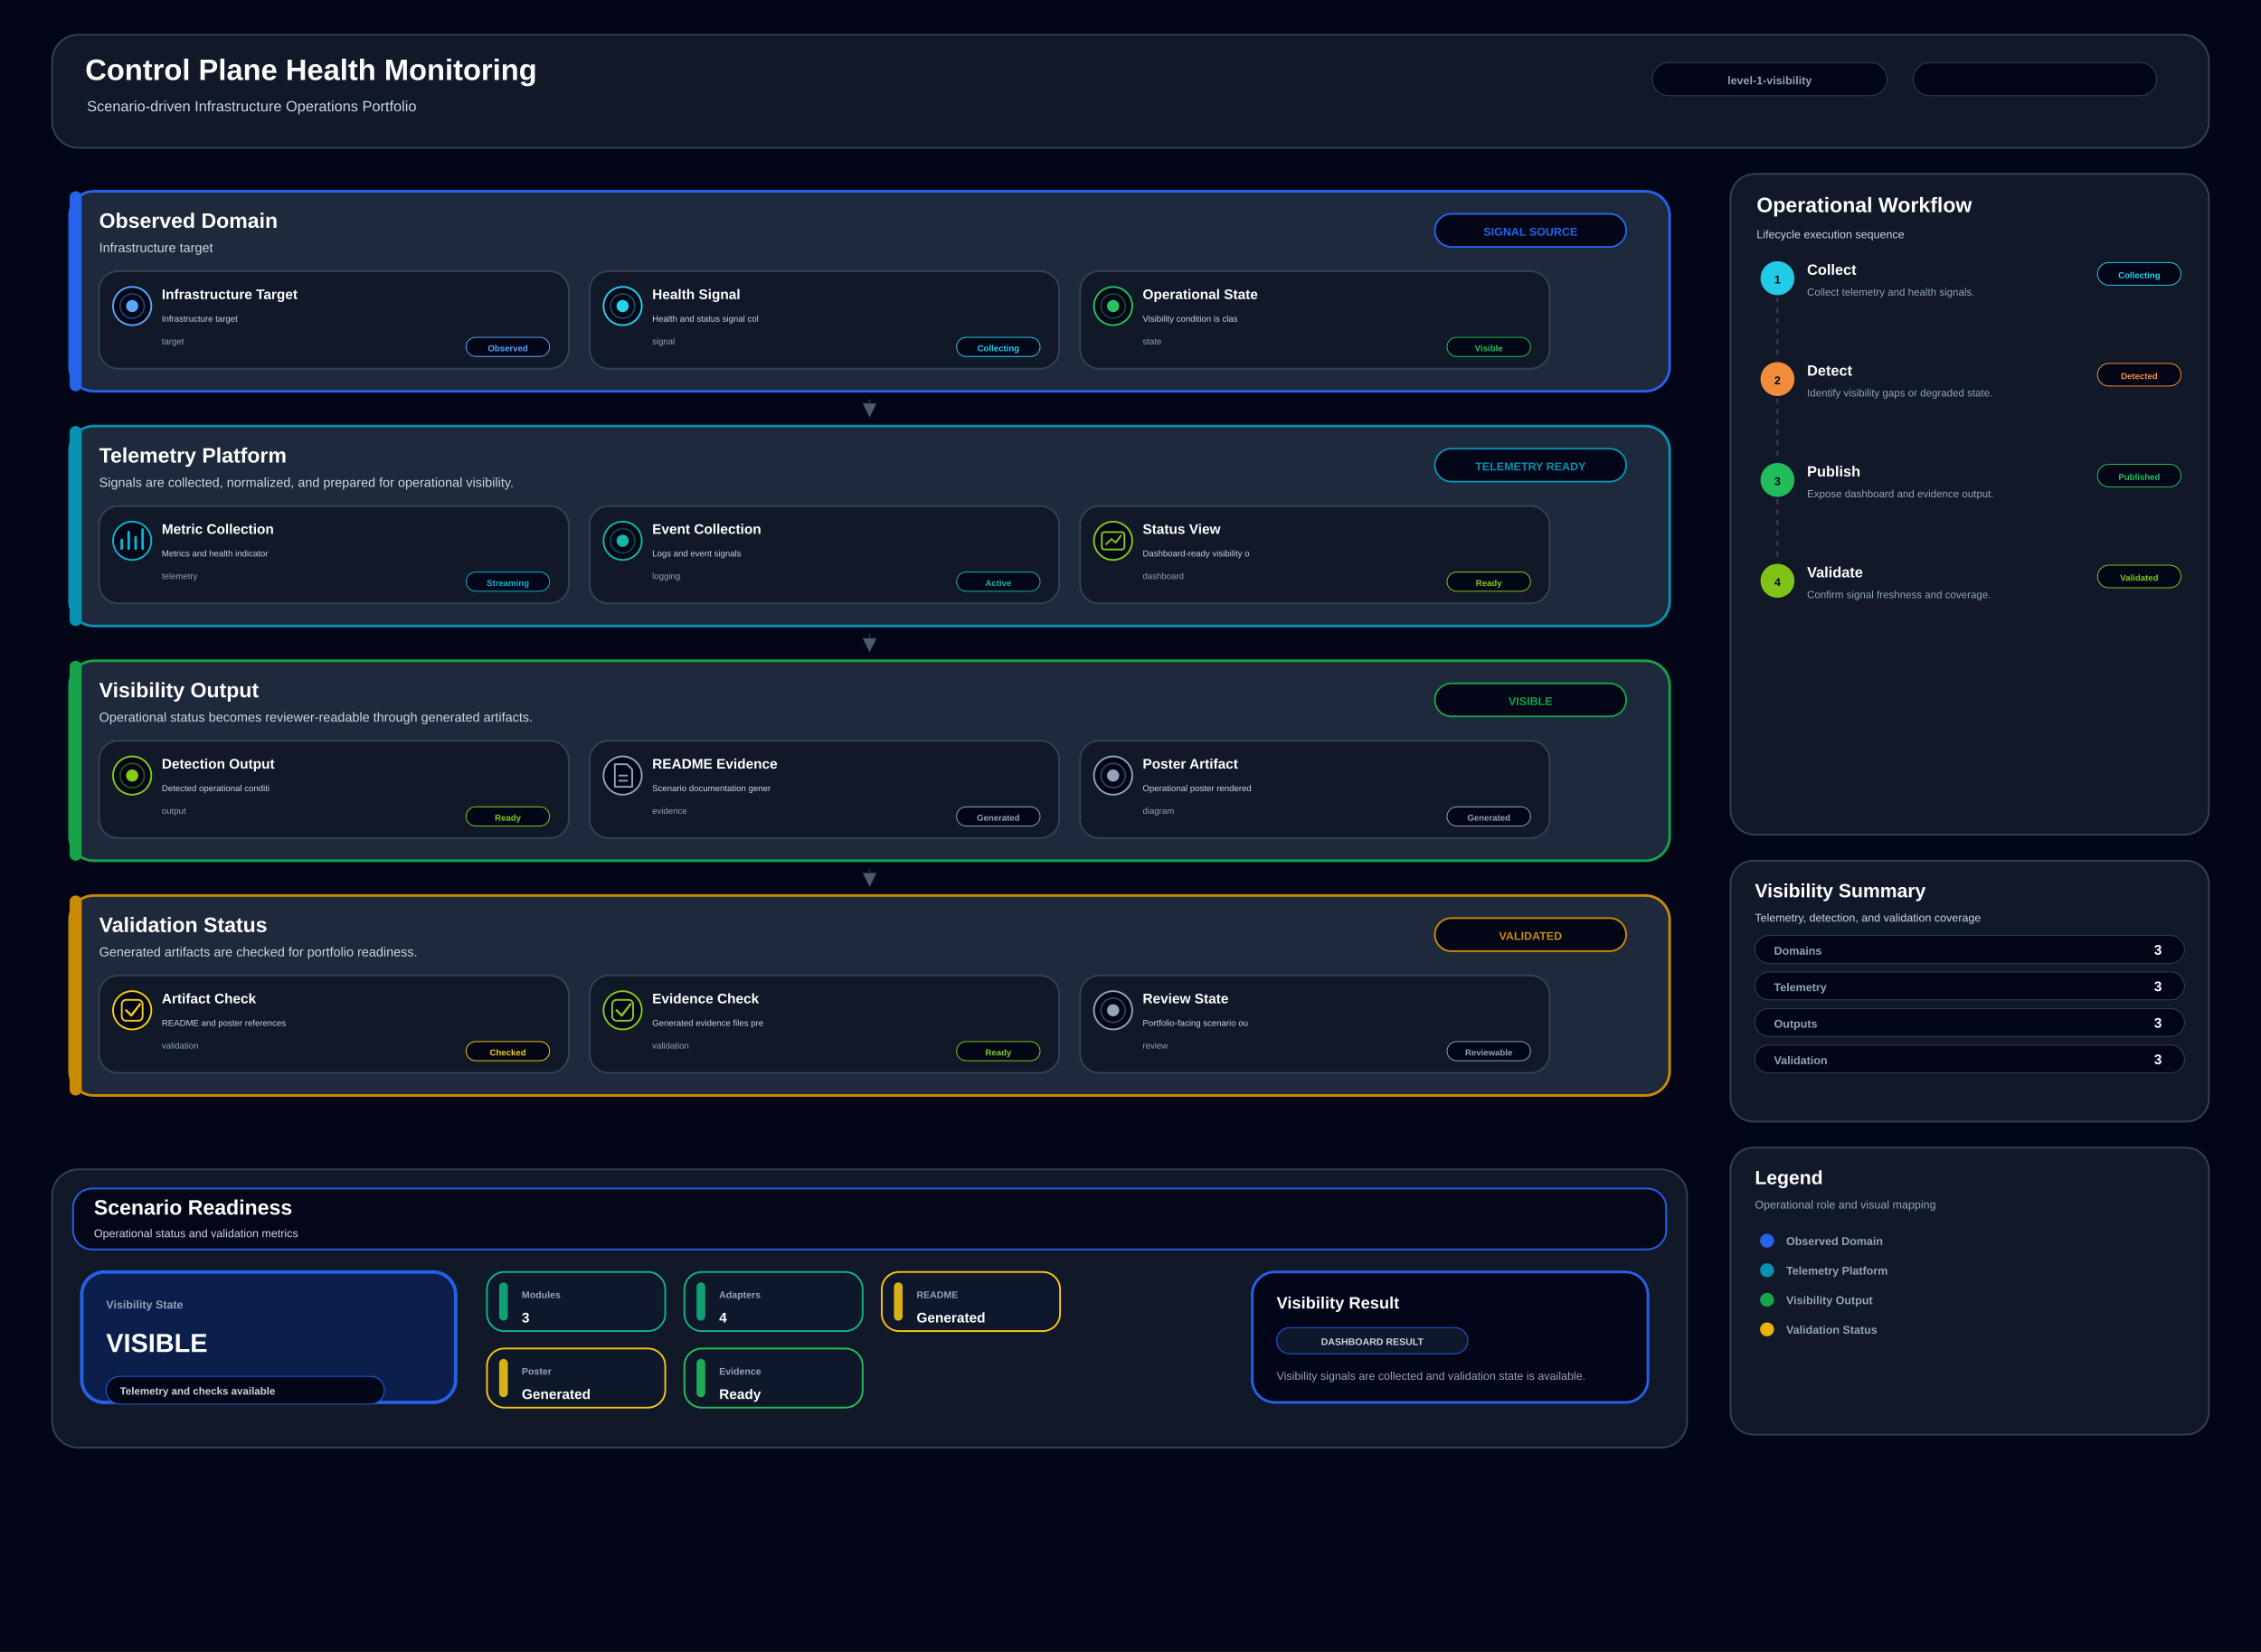
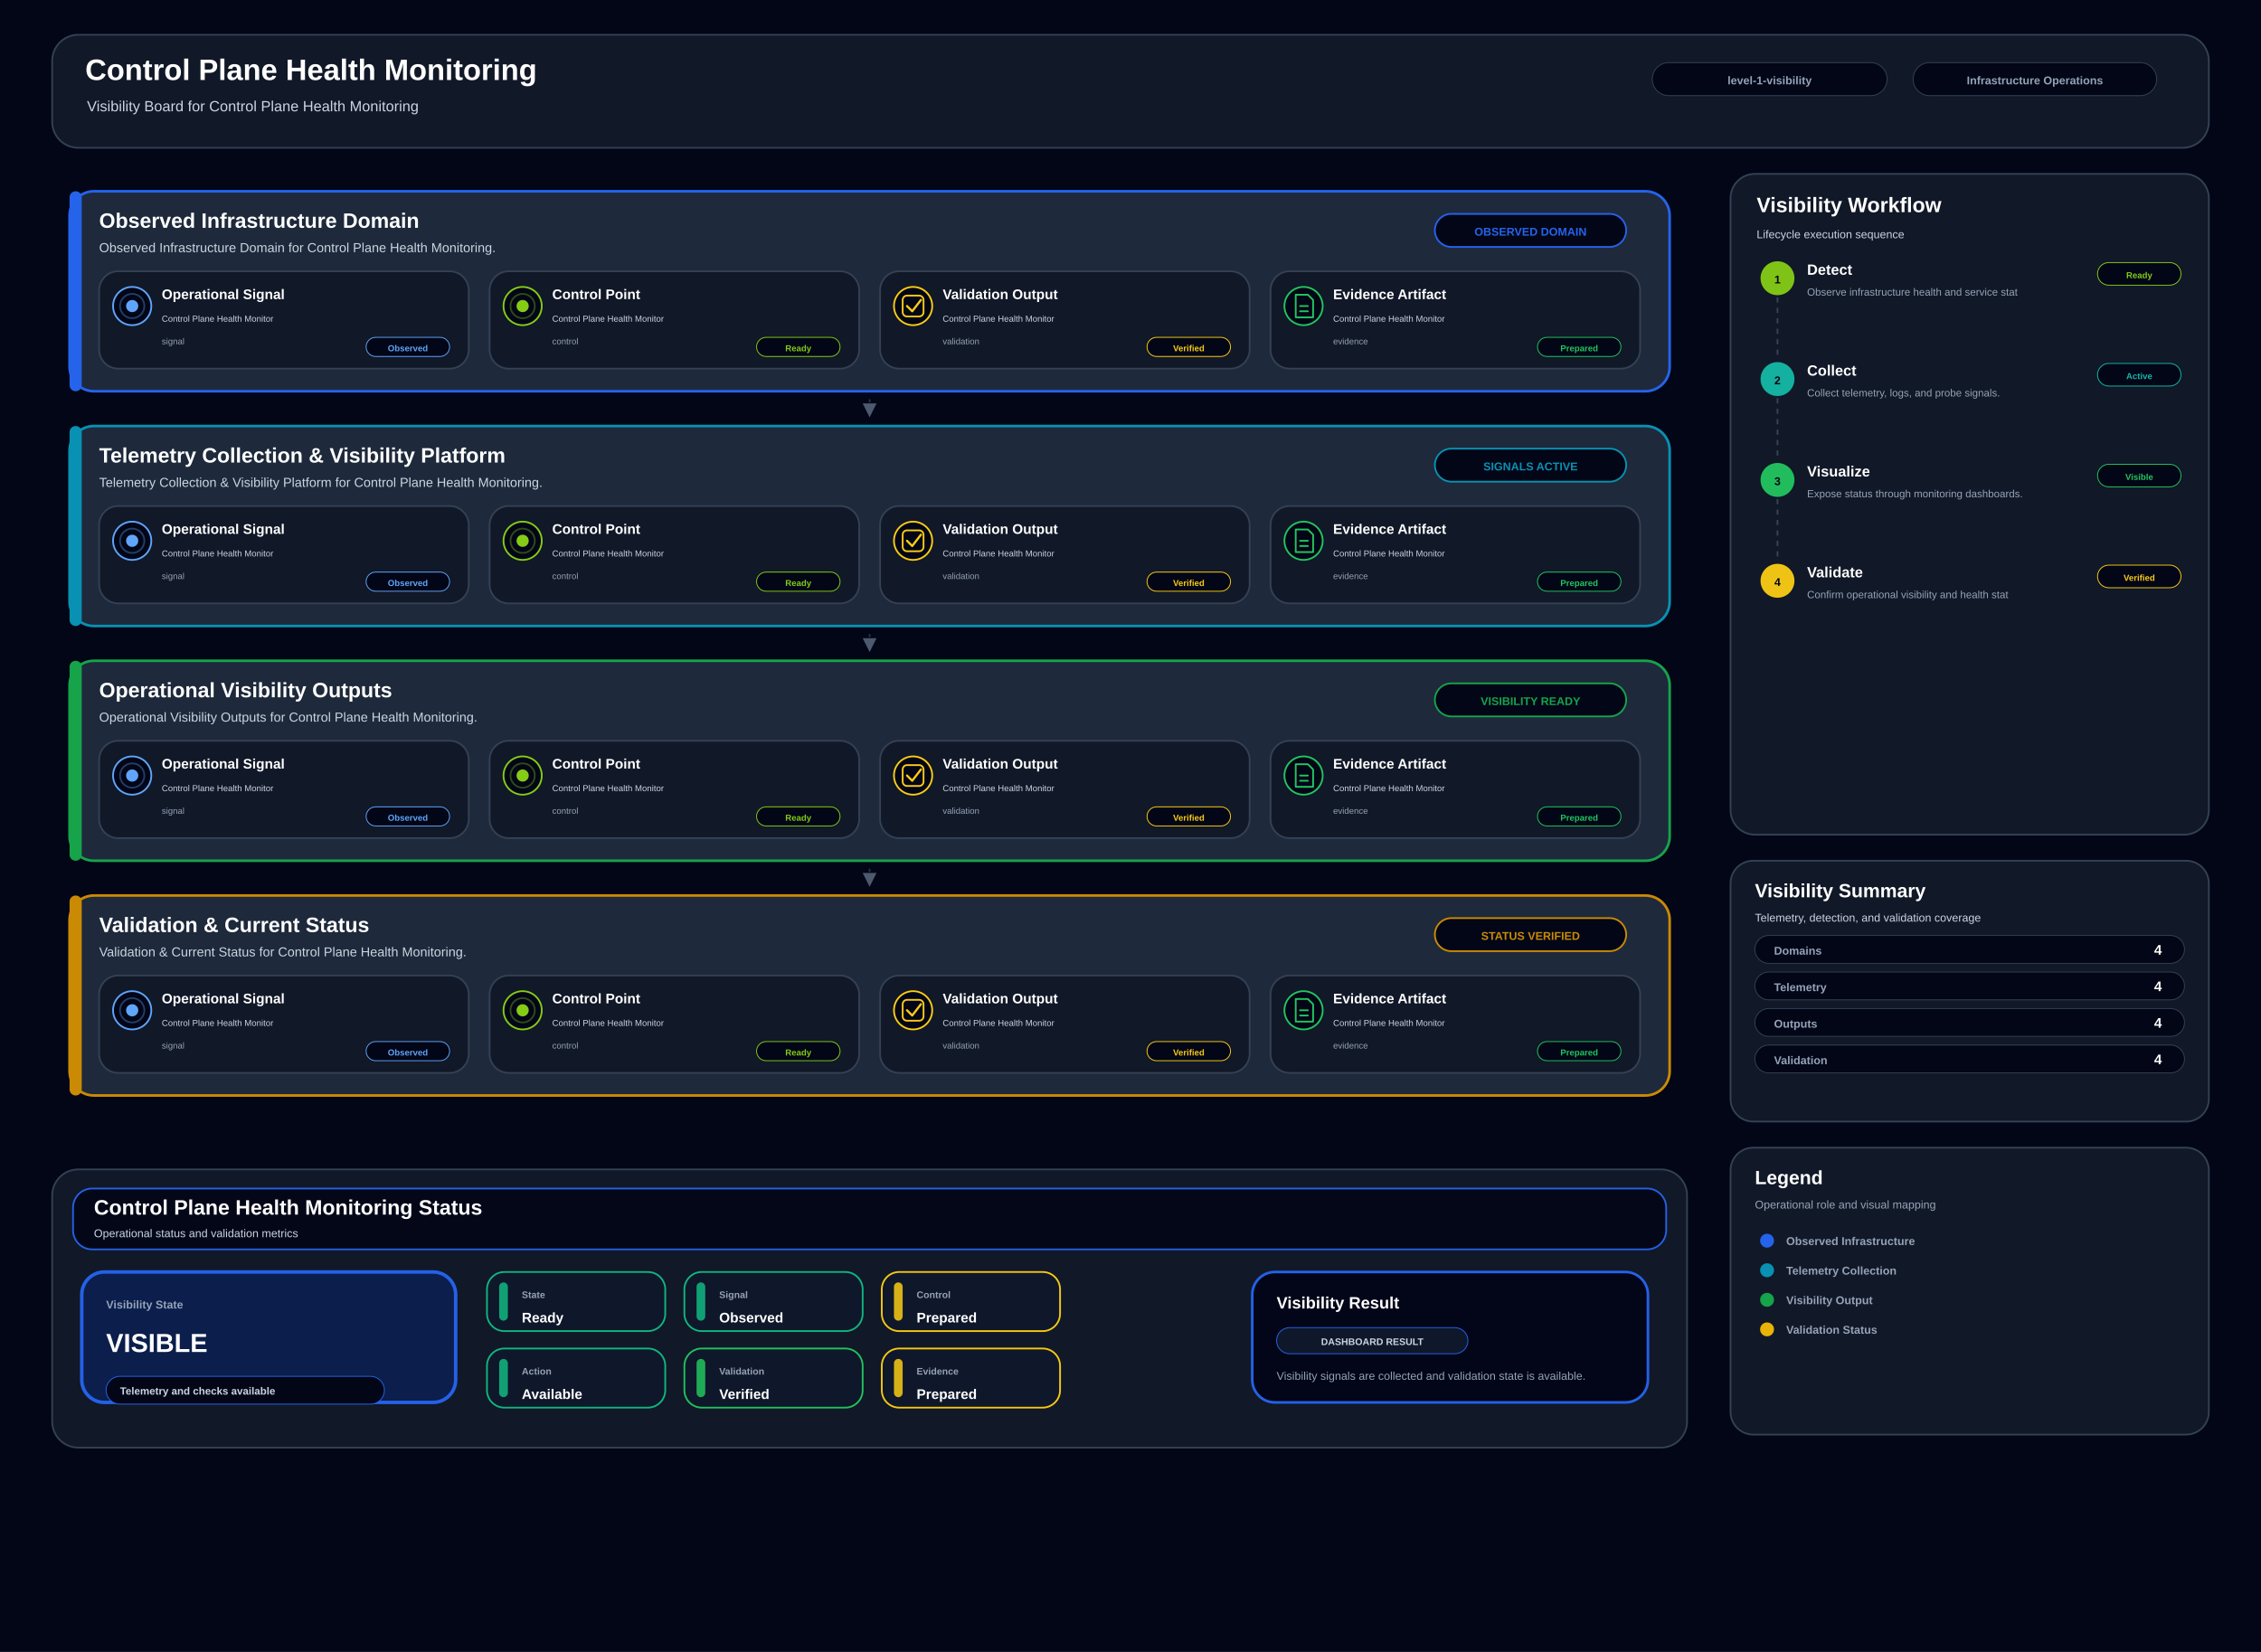
<svg xmlns="http://www.w3.org/2000/svg" width="2600" height="1900" viewBox="0 0 2600 1900" font-family="Arial, Helvetica, sans-serif">
  <style>text { font-family: Arial, Helvetica, sans-serif; letter-spacing: normal; word-spacing: normal; text-rendering: optimizeLegibility; font-kerning: normal; }</style>
  <style>text { font-family: Arial, Helvetica, sans-serif; letter-spacing: normal; word-spacing: normal; text-rendering: optimizeLegibility; font-kerning: normal; }</style>
  <rect width="2600" height="1900" fill="#020617" />
  <rect x="60" y="40" width="2480" height="130" rx="30" fill="#111827" stroke="#334155" stroke-width="2" />
  <text x="98" y="92" fill="#ffffff" font-size="34" font-weight="bold">Control Plane Health Monitoring</text>
-   <text x="100" y="128" fill="#cbd5e1" font-size="17">Scenario-driven Infrastructure Operations Portfolio</text>
+   <text x="100" y="128" fill="#cbd5e1" font-size="17">Visibility Board for Control Plane Health Monitoring</text>
  <rect x="1900" y="72" width="270" height="38" rx="19" fill="#020617" stroke="#334155" stroke-width="1" />
  <text x="2035" y="97" fill="#94a3b8" font-size="13" text-anchor="middle" font-weight="bold">level-1-visibility</text>
  <rect x="2200" y="72" width="280" height="38" rx="19" fill="#020617" stroke="#334155" stroke-width="1" />
-   <text x="2340" y="97" fill="#94a3b8" font-size="13" text-anchor="middle" font-weight="bold" />
+   <text x="2340" y="97" fill="#94a3b8" font-size="13" text-anchor="middle" font-weight="bold">Infrastructure Operations</text>
  <rect x="80" y="220" width="1840" height="230" rx="28" fill="#1e293b" stroke="#2563eb" stroke-width="3" />
  <rect x="80" y="220" width="14" height="230" rx="7" fill="#2563eb" />
-   <text x="114" y="262" fill="#ffffff" font-size="24" font-weight="bold">Observed Domain</text>
-   <text x="114" y="290" fill="#cbd5e1" font-size="15">Infrastructure target</text>
+   <text x="114" y="262" fill="#ffffff" font-size="24" font-weight="bold">Observed Infrastructure Domain</text>
+   <text x="114" y="290" fill="#cbd5e1" font-size="15">Observed Infrastructure Domain for Control Plane Health Monitoring.</text>
  <rect x="1650" y="246" width="220" height="38" rx="19" fill="#020617" stroke="#2563eb" stroke-width="2" />
-   <text x="1760" y="271" fill="#2563eb" font-size="13" text-anchor="middle" font-weight="bold">SIGNAL SOURCE</text>
-   <rect x="114" y="312" width="540" height="112" rx="22" fill="#111827" stroke="#334155" stroke-width="2" />
+   <text x="1760" y="271" fill="#2563eb" font-size="13" text-anchor="middle" font-weight="bold">OBSERVED DOMAIN</text>
+   <rect x="114" y="312" width="425" height="112" rx="22" fill="#111827" stroke="#334155" stroke-width="2" />
  <circle cx="152" cy="352" r="22" fill="#020617" stroke="#60a5fa" stroke-width="2" />
  <circle cx="152" cy="352" r="7" fill="#60a5fa" />
  <circle cx="152" cy="352" r="14" fill="none" stroke="#60a5fa" stroke-width="2" opacity="0.35" />
-   <text x="186" y="344" fill="#ffffff" font-size="16" font-weight="bold">Infrastructure Target</text>
-   <text x="186" y="370" fill="#cbd5e1" font-size="10">Infrastructure target</text>
-   <text x="186" y="396" fill="#94a3b8" font-size="10">target</text>
-   <rect x="536" y="388" width="96" height="22" rx="11" fill="#020617" stroke="#60a5fa" stroke-width="1" />
-   <text x="584" y="404" fill="#60a5fa" font-size="10" text-anchor="middle" font-weight="bold">Observed</text>
-   <rect x="678" y="312" width="540" height="112" rx="22" fill="#111827" stroke="#334155" stroke-width="2" />
-   <circle cx="716" cy="352" r="22" fill="#020617" stroke="#22d3ee" stroke-width="2" />
-   <circle cx="716" cy="352" r="7" fill="#22d3ee" />
-   <circle cx="716" cy="352" r="14" fill="none" stroke="#22d3ee" stroke-width="2" opacity="0.35" />
-   <text x="750" y="344" fill="#ffffff" font-size="16" font-weight="bold">Health Signal</text>
-   <text x="750" y="370" fill="#cbd5e1" font-size="10">Health and status signal col</text>
-   <text x="750" y="396" fill="#94a3b8" font-size="10">signal</text>
-   <rect x="1100" y="388" width="96" height="22" rx="11" fill="#020617" stroke="#22d3ee" stroke-width="1" />
-   <text x="1148" y="404" fill="#22d3ee" font-size="10" text-anchor="middle" font-weight="bold">Collecting</text>
-   <rect x="1242" y="312" width="540" height="112" rx="22" fill="#111827" stroke="#334155" stroke-width="2" />
-   <circle cx="1280" cy="352" r="22" fill="#020617" stroke="#22c55e" stroke-width="2" />
-   <circle cx="1280" cy="352" r="7" fill="#22c55e" />
-   <circle cx="1280" cy="352" r="14" fill="none" stroke="#22c55e" stroke-width="2" opacity="0.35" />
-   <text x="1314" y="344" fill="#ffffff" font-size="16" font-weight="bold">Operational State</text>
-   <text x="1314" y="370" fill="#cbd5e1" font-size="10">Visibility condition is clas</text>
-   <text x="1314" y="396" fill="#94a3b8" font-size="10">state</text>
-   <rect x="1664" y="388" width="96" height="22" rx="11" fill="#020617" stroke="#22c55e" stroke-width="1" />
-   <text x="1712" y="404" fill="#22c55e" font-size="10" text-anchor="middle" font-weight="bold">Visible</text>
+   <text x="186" y="344" fill="#ffffff" font-size="16" font-weight="bold">Operational Signal</text>
+   <text x="186" y="370" fill="#cbd5e1" font-size="10">Control Plane Health Monitor</text>
+   <text x="186" y="396" fill="#94a3b8" font-size="10">signal</text>
+   <rect x="421" y="388" width="96" height="22" rx="11" fill="#020617" stroke="#60a5fa" stroke-width="1" />
+   <text x="469" y="404" fill="#60a5fa" font-size="10" text-anchor="middle" font-weight="bold">Observed</text>
+   <rect x="563" y="312" width="425" height="112" rx="22" fill="#111827" stroke="#334155" stroke-width="2" />
+   <circle cx="601" cy="352" r="22" fill="#020617" stroke="#84cc16" stroke-width="2" />
+   <circle cx="601" cy="352" r="7" fill="#84cc16" />
+   <circle cx="601" cy="352" r="14" fill="none" stroke="#84cc16" stroke-width="2" opacity="0.35" />
+   <text x="635" y="344" fill="#ffffff" font-size="16" font-weight="bold">Control Point</text>
+   <text x="635" y="370" fill="#cbd5e1" font-size="10">Control Plane Health Monitor</text>
+   <text x="635" y="396" fill="#94a3b8" font-size="10">control</text>
+   <rect x="870" y="388" width="96" height="22" rx="11" fill="#020617" stroke="#84cc16" stroke-width="1" />
+   <text x="918" y="404" fill="#84cc16" font-size="10" text-anchor="middle" font-weight="bold">Ready</text>
+   <rect x="1012" y="312" width="425" height="112" rx="22" fill="#111827" stroke="#334155" stroke-width="2" />
+   <circle cx="1050" cy="352" r="22" fill="#020617" stroke="#facc15" stroke-width="2" />
+   <rect x="1038" y="340" width="24" height="24" rx="5" fill="none" stroke="#facc15" stroke-width="2" />
+   <polyline points="1043,352 1049,358 1059,345" fill="none" stroke="#facc15" stroke-width="2.5" stroke-linecap="round" stroke-linejoin="round" />
+   <text x="1084" y="344" fill="#ffffff" font-size="16" font-weight="bold">Validation Output</text>
+   <text x="1084" y="370" fill="#cbd5e1" font-size="10">Control Plane Health Monitor</text>
+   <text x="1084" y="396" fill="#94a3b8" font-size="10">validation</text>
+   <rect x="1319" y="388" width="96" height="22" rx="11" fill="#020617" stroke="#facc15" stroke-width="1" />
+   <text x="1367" y="404" fill="#facc15" font-size="10" text-anchor="middle" font-weight="bold">Verified</text>
+   <rect x="1461" y="312" width="425" height="112" rx="22" fill="#111827" stroke="#334155" stroke-width="2" />
+   <circle cx="1499" cy="352" r="22" fill="#020617" stroke="#22c55e" stroke-width="2" />
+   <polygon points="1490,339 1504,339 1510,345 1510,365 1490,365" fill="none" stroke="#22c55e" stroke-width="2" stroke-linejoin="round" />
+   <line x1="1495" y1="352" x2="1504" y2="352" stroke="#22c55e" stroke-width="2" stroke-linecap="round" />
+   <line x1="1495" y1="358" x2="1504" y2="358" stroke="#22c55e" stroke-width="2" stroke-linecap="round" />
+   <text x="1533" y="344" fill="#ffffff" font-size="16" font-weight="bold">Evidence Artifact</text>
+   <text x="1533" y="370" fill="#cbd5e1" font-size="10">Control Plane Health Monitor</text>
+   <text x="1533" y="396" fill="#94a3b8" font-size="10">evidence</text>
+   <rect x="1768" y="388" width="96" height="22" rx="11" fill="#020617" stroke="#22c55e" stroke-width="1" />
+   <text x="1816" y="404" fill="#22c55e" font-size="10" text-anchor="middle" font-weight="bold">Prepared</text>
  <rect x="80" y="490" width="1840" height="230" rx="28" fill="#1e293b" stroke="#0891b2" stroke-width="3" />
  <rect x="80" y="490" width="14" height="230" rx="7" fill="#0891b2" />
-   <text x="114" y="532" fill="#ffffff" font-size="24" font-weight="bold">Telemetry Platform</text>
-   <text x="114" y="560" fill="#cbd5e1" font-size="15">Signals are collected, normalized, and prepared for operational visibility.</text>
+   <text x="114" y="532" fill="#ffffff" font-size="24" font-weight="bold">Telemetry Collection &amp; Visibility Platform</text>
+   <text x="114" y="560" fill="#cbd5e1" font-size="15">Telemetry Collection &amp; Visibility Platform for Control Plane Health Monitoring.</text>
  <rect x="1650" y="516" width="220" height="38" rx="19" fill="#020617" stroke="#0891b2" stroke-width="2" />
-   <text x="1760" y="541" fill="#0891b2" font-size="13" text-anchor="middle" font-weight="bold">TELEMETRY READY</text>
-   <rect x="114" y="582" width="540" height="112" rx="22" fill="#111827" stroke="#334155" stroke-width="2" />
-   <circle cx="152" cy="622" r="22" fill="#020617" stroke="#06b6d4" stroke-width="2" />
-   <line x1="140" y1="631" x2="140" y2="621" stroke="#06b6d4" stroke-width="3" stroke-linecap="round" />
-   <line x1="148" y1="631" x2="148" y2="612" stroke="#06b6d4" stroke-width="3" stroke-linecap="round" />
-   <line x1="156" y1="631" x2="156" y2="618" stroke="#06b6d4" stroke-width="3" stroke-linecap="round" />
-   <line x1="164" y1="631" x2="164" y2="609" stroke="#06b6d4" stroke-width="3" stroke-linecap="round" />
-   <text x="186" y="614" fill="#ffffff" font-size="16" font-weight="bold">Metric Collection</text>
-   <text x="186" y="640" fill="#cbd5e1" font-size="10">Metrics and health indicator</text>
-   <text x="186" y="666" fill="#94a3b8" font-size="10">telemetry</text>
-   <rect x="536" y="658" width="96" height="22" rx="11" fill="#020617" stroke="#06b6d4" stroke-width="1" />
-   <text x="584" y="674" fill="#06b6d4" font-size="10" text-anchor="middle" font-weight="bold">Streaming</text>
-   <rect x="678" y="582" width="540" height="112" rx="22" fill="#111827" stroke="#334155" stroke-width="2" />
-   <circle cx="716" cy="622" r="22" fill="#020617" stroke="#14b8a6" stroke-width="2" />
-   <circle cx="716" cy="622" r="7" fill="#14b8a6" />
-   <circle cx="716" cy="622" r="14" fill="none" stroke="#14b8a6" stroke-width="2" opacity="0.35" />
-   <text x="750" y="614" fill="#ffffff" font-size="16" font-weight="bold">Event Collection</text>
-   <text x="750" y="640" fill="#cbd5e1" font-size="10">Logs and event signals</text>
-   <text x="750" y="666" fill="#94a3b8" font-size="10">logging</text>
-   <rect x="1100" y="658" width="96" height="22" rx="11" fill="#020617" stroke="#14b8a6" stroke-width="1" />
-   <text x="1148" y="674" fill="#14b8a6" font-size="10" text-anchor="middle" font-weight="bold">Active</text>
-   <rect x="1242" y="582" width="540" height="112" rx="22" fill="#111827" stroke="#334155" stroke-width="2" />
-   <circle cx="1280" cy="622" r="22" fill="#020617" stroke="#84cc16" stroke-width="2" />
-   <rect x="1267" y="612" width="26" height="20" rx="3" fill="none" stroke="#84cc16" stroke-width="2" />
-   <polyline points="1272,626 1278,620 1283,624 1289,616" fill="none" stroke="#84cc16" stroke-width="2" stroke-linecap="round" stroke-linejoin="round" />
-   <text x="1314" y="614" fill="#ffffff" font-size="16" font-weight="bold">Status View</text>
-   <text x="1314" y="640" fill="#cbd5e1" font-size="10">Dashboard-ready visibility o</text>
-   <text x="1314" y="666" fill="#94a3b8" font-size="10">dashboard</text>
-   <rect x="1664" y="658" width="96" height="22" rx="11" fill="#020617" stroke="#84cc16" stroke-width="1" />
-   <text x="1712" y="674" fill="#84cc16" font-size="10" text-anchor="middle" font-weight="bold">Ready</text>
+   <text x="1760" y="541" fill="#0891b2" font-size="13" text-anchor="middle" font-weight="bold">SIGNALS ACTIVE</text>
+   <rect x="114" y="582" width="425" height="112" rx="22" fill="#111827" stroke="#334155" stroke-width="2" />
+   <circle cx="152" cy="622" r="22" fill="#020617" stroke="#60a5fa" stroke-width="2" />
+   <circle cx="152" cy="622" r="7" fill="#60a5fa" />
+   <circle cx="152" cy="622" r="14" fill="none" stroke="#60a5fa" stroke-width="2" opacity="0.35" />
+   <text x="186" y="614" fill="#ffffff" font-size="16" font-weight="bold">Operational Signal</text>
+   <text x="186" y="640" fill="#cbd5e1" font-size="10">Control Plane Health Monitor</text>
+   <text x="186" y="666" fill="#94a3b8" font-size="10">signal</text>
+   <rect x="421" y="658" width="96" height="22" rx="11" fill="#020617" stroke="#60a5fa" stroke-width="1" />
+   <text x="469" y="674" fill="#60a5fa" font-size="10" text-anchor="middle" font-weight="bold">Observed</text>
+   <rect x="563" y="582" width="425" height="112" rx="22" fill="#111827" stroke="#334155" stroke-width="2" />
+   <circle cx="601" cy="622" r="22" fill="#020617" stroke="#84cc16" stroke-width="2" />
+   <circle cx="601" cy="622" r="7" fill="#84cc16" />
+   <circle cx="601" cy="622" r="14" fill="none" stroke="#84cc16" stroke-width="2" opacity="0.35" />
+   <text x="635" y="614" fill="#ffffff" font-size="16" font-weight="bold">Control Point</text>
+   <text x="635" y="640" fill="#cbd5e1" font-size="10">Control Plane Health Monitor</text>
+   <text x="635" y="666" fill="#94a3b8" font-size="10">control</text>
+   <rect x="870" y="658" width="96" height="22" rx="11" fill="#020617" stroke="#84cc16" stroke-width="1" />
+   <text x="918" y="674" fill="#84cc16" font-size="10" text-anchor="middle" font-weight="bold">Ready</text>
+   <rect x="1012" y="582" width="425" height="112" rx="22" fill="#111827" stroke="#334155" stroke-width="2" />
+   <circle cx="1050" cy="622" r="22" fill="#020617" stroke="#facc15" stroke-width="2" />
+   <rect x="1038" y="610" width="24" height="24" rx="5" fill="none" stroke="#facc15" stroke-width="2" />
+   <polyline points="1043,622 1049,628 1059,615" fill="none" stroke="#facc15" stroke-width="2.5" stroke-linecap="round" stroke-linejoin="round" />
+   <text x="1084" y="614" fill="#ffffff" font-size="16" font-weight="bold">Validation Output</text>
+   <text x="1084" y="640" fill="#cbd5e1" font-size="10">Control Plane Health Monitor</text>
+   <text x="1084" y="666" fill="#94a3b8" font-size="10">validation</text>
+   <rect x="1319" y="658" width="96" height="22" rx="11" fill="#020617" stroke="#facc15" stroke-width="1" />
+   <text x="1367" y="674" fill="#facc15" font-size="10" text-anchor="middle" font-weight="bold">Verified</text>
+   <rect x="1461" y="582" width="425" height="112" rx="22" fill="#111827" stroke="#334155" stroke-width="2" />
+   <circle cx="1499" cy="622" r="22" fill="#020617" stroke="#22c55e" stroke-width="2" />
+   <polygon points="1490,609 1504,609 1510,615 1510,635 1490,635" fill="none" stroke="#22c55e" stroke-width="2" stroke-linejoin="round" />
+   <line x1="1495" y1="622" x2="1504" y2="622" stroke="#22c55e" stroke-width="2" stroke-linecap="round" />
+   <line x1="1495" y1="628" x2="1504" y2="628" stroke="#22c55e" stroke-width="2" stroke-linecap="round" />
+   <text x="1533" y="614" fill="#ffffff" font-size="16" font-weight="bold">Evidence Artifact</text>
+   <text x="1533" y="640" fill="#cbd5e1" font-size="10">Control Plane Health Monitor</text>
+   <text x="1533" y="666" fill="#94a3b8" font-size="10">evidence</text>
+   <rect x="1768" y="658" width="96" height="22" rx="11" fill="#020617" stroke="#22c55e" stroke-width="1" />
+   <text x="1816" y="674" fill="#22c55e" font-size="10" text-anchor="middle" font-weight="bold">Prepared</text>
  <rect x="80" y="760" width="1840" height="230" rx="28" fill="#1e293b" stroke="#16a34a" stroke-width="3" />
  <rect x="80" y="760" width="14" height="230" rx="7" fill="#16a34a" />
-   <text x="114" y="802" fill="#ffffff" font-size="24" font-weight="bold">Visibility Output</text>
-   <text x="114" y="830" fill="#cbd5e1" font-size="15">Operational status becomes reviewer-readable through generated artifacts.</text>
+   <text x="114" y="802" fill="#ffffff" font-size="24" font-weight="bold">Operational Visibility Outputs</text>
+   <text x="114" y="830" fill="#cbd5e1" font-size="15">Operational Visibility Outputs for Control Plane Health Monitoring.</text>
  <rect x="1650" y="786" width="220" height="38" rx="19" fill="#020617" stroke="#16a34a" stroke-width="2" />
-   <text x="1760" y="811" fill="#16a34a" font-size="13" text-anchor="middle" font-weight="bold">VISIBLE</text>
-   <rect x="114" y="852" width="540" height="112" rx="22" fill="#111827" stroke="#334155" stroke-width="2" />
-   <circle cx="152" cy="892" r="22" fill="#020617" stroke="#84cc16" stroke-width="2" />
-   <circle cx="152" cy="892" r="7" fill="#84cc16" />
-   <circle cx="152" cy="892" r="14" fill="none" stroke="#84cc16" stroke-width="2" opacity="0.35" />
-   <text x="186" y="884" fill="#ffffff" font-size="16" font-weight="bold">Detection Output</text>
-   <text x="186" y="910" fill="#cbd5e1" font-size="10">Detected operational conditi</text>
-   <text x="186" y="936" fill="#94a3b8" font-size="10">output</text>
-   <rect x="536" y="928" width="96" height="22" rx="11" fill="#020617" stroke="#84cc16" stroke-width="1" />
-   <text x="584" y="944" fill="#84cc16" font-size="10" text-anchor="middle" font-weight="bold">Ready</text>
-   <rect x="678" y="852" width="540" height="112" rx="22" fill="#111827" stroke="#334155" stroke-width="2" />
-   <circle cx="716" cy="892" r="22" fill="#020617" stroke="#94a3b8" stroke-width="2" />
-   <polygon points="707,879 721,879 727,885 727,905 707,905" fill="none" stroke="#94a3b8" stroke-width="2" stroke-linejoin="round" />
-   <line x1="712" y1="892" x2="721" y2="892" stroke="#94a3b8" stroke-width="2" stroke-linecap="round" />
-   <line x1="712" y1="898" x2="721" y2="898" stroke="#94a3b8" stroke-width="2" stroke-linecap="round" />
-   <text x="750" y="884" fill="#ffffff" font-size="16" font-weight="bold">README Evidence</text>
-   <text x="750" y="910" fill="#cbd5e1" font-size="10">Scenario documentation gener</text>
-   <text x="750" y="936" fill="#94a3b8" font-size="10">evidence</text>
-   <rect x="1100" y="928" width="96" height="22" rx="11" fill="#020617" stroke="#94a3b8" stroke-width="1" />
-   <text x="1148" y="944" fill="#94a3b8" font-size="10" text-anchor="middle" font-weight="bold">Generated</text>
-   <rect x="1242" y="852" width="540" height="112" rx="22" fill="#111827" stroke="#334155" stroke-width="2" />
-   <circle cx="1280" cy="892" r="22" fill="#020617" stroke="#94a3b8" stroke-width="2" />
-   <circle cx="1280" cy="892" r="7" fill="#94a3b8" />
-   <circle cx="1280" cy="892" r="14" fill="none" stroke="#94a3b8" stroke-width="2" opacity="0.35" />
-   <text x="1314" y="884" fill="#ffffff" font-size="16" font-weight="bold">Poster Artifact</text>
-   <text x="1314" y="910" fill="#cbd5e1" font-size="10">Operational poster rendered</text>
-   <text x="1314" y="936" fill="#94a3b8" font-size="10">diagram</text>
-   <rect x="1664" y="928" width="96" height="22" rx="11" fill="#020617" stroke="#94a3b8" stroke-width="1" />
-   <text x="1712" y="944" fill="#94a3b8" font-size="10" text-anchor="middle" font-weight="bold">Generated</text>
+   <text x="1760" y="811" fill="#16a34a" font-size="13" text-anchor="middle" font-weight="bold">VISIBILITY READY</text>
+   <rect x="114" y="852" width="425" height="112" rx="22" fill="#111827" stroke="#334155" stroke-width="2" />
+   <circle cx="152" cy="892" r="22" fill="#020617" stroke="#60a5fa" stroke-width="2" />
+   <circle cx="152" cy="892" r="7" fill="#60a5fa" />
+   <circle cx="152" cy="892" r="14" fill="none" stroke="#60a5fa" stroke-width="2" opacity="0.35" />
+   <text x="186" y="884" fill="#ffffff" font-size="16" font-weight="bold">Operational Signal</text>
+   <text x="186" y="910" fill="#cbd5e1" font-size="10">Control Plane Health Monitor</text>
+   <text x="186" y="936" fill="#94a3b8" font-size="10">signal</text>
+   <rect x="421" y="928" width="96" height="22" rx="11" fill="#020617" stroke="#60a5fa" stroke-width="1" />
+   <text x="469" y="944" fill="#60a5fa" font-size="10" text-anchor="middle" font-weight="bold">Observed</text>
+   <rect x="563" y="852" width="425" height="112" rx="22" fill="#111827" stroke="#334155" stroke-width="2" />
+   <circle cx="601" cy="892" r="22" fill="#020617" stroke="#84cc16" stroke-width="2" />
+   <circle cx="601" cy="892" r="7" fill="#84cc16" />
+   <circle cx="601" cy="892" r="14" fill="none" stroke="#84cc16" stroke-width="2" opacity="0.35" />
+   <text x="635" y="884" fill="#ffffff" font-size="16" font-weight="bold">Control Point</text>
+   <text x="635" y="910" fill="#cbd5e1" font-size="10">Control Plane Health Monitor</text>
+   <text x="635" y="936" fill="#94a3b8" font-size="10">control</text>
+   <rect x="870" y="928" width="96" height="22" rx="11" fill="#020617" stroke="#84cc16" stroke-width="1" />
+   <text x="918" y="944" fill="#84cc16" font-size="10" text-anchor="middle" font-weight="bold">Ready</text>
+   <rect x="1012" y="852" width="425" height="112" rx="22" fill="#111827" stroke="#334155" stroke-width="2" />
+   <circle cx="1050" cy="892" r="22" fill="#020617" stroke="#facc15" stroke-width="2" />
+   <rect x="1038" y="880" width="24" height="24" rx="5" fill="none" stroke="#facc15" stroke-width="2" />
+   <polyline points="1043,892 1049,898 1059,885" fill="none" stroke="#facc15" stroke-width="2.5" stroke-linecap="round" stroke-linejoin="round" />
+   <text x="1084" y="884" fill="#ffffff" font-size="16" font-weight="bold">Validation Output</text>
+   <text x="1084" y="910" fill="#cbd5e1" font-size="10">Control Plane Health Monitor</text>
+   <text x="1084" y="936" fill="#94a3b8" font-size="10">validation</text>
+   <rect x="1319" y="928" width="96" height="22" rx="11" fill="#020617" stroke="#facc15" stroke-width="1" />
+   <text x="1367" y="944" fill="#facc15" font-size="10" text-anchor="middle" font-weight="bold">Verified</text>
+   <rect x="1461" y="852" width="425" height="112" rx="22" fill="#111827" stroke="#334155" stroke-width="2" />
+   <circle cx="1499" cy="892" r="22" fill="#020617" stroke="#22c55e" stroke-width="2" />
+   <polygon points="1490,879 1504,879 1510,885 1510,905 1490,905" fill="none" stroke="#22c55e" stroke-width="2" stroke-linejoin="round" />
+   <line x1="1495" y1="892" x2="1504" y2="892" stroke="#22c55e" stroke-width="2" stroke-linecap="round" />
+   <line x1="1495" y1="898" x2="1504" y2="898" stroke="#22c55e" stroke-width="2" stroke-linecap="round" />
+   <text x="1533" y="884" fill="#ffffff" font-size="16" font-weight="bold">Evidence Artifact</text>
+   <text x="1533" y="910" fill="#cbd5e1" font-size="10">Control Plane Health Monitor</text>
+   <text x="1533" y="936" fill="#94a3b8" font-size="10">evidence</text>
+   <rect x="1768" y="928" width="96" height="22" rx="11" fill="#020617" stroke="#22c55e" stroke-width="1" />
+   <text x="1816" y="944" fill="#22c55e" font-size="10" text-anchor="middle" font-weight="bold">Prepared</text>
  <rect x="80" y="1030" width="1840" height="230" rx="28" fill="#1e293b" stroke="#ca8a04" stroke-width="3" />
  <rect x="80" y="1030" width="14" height="230" rx="7" fill="#ca8a04" />
-   <text x="114" y="1072" fill="#ffffff" font-size="24" font-weight="bold">Validation Status</text>
-   <text x="114" y="1100" fill="#cbd5e1" font-size="15">Generated artifacts are checked for portfolio readiness.</text>
+   <text x="114" y="1072" fill="#ffffff" font-size="24" font-weight="bold">Validation &amp; Current Status</text>
+   <text x="114" y="1100" fill="#cbd5e1" font-size="15">Validation &amp; Current Status for Control Plane Health Monitoring.</text>
  <rect x="1650" y="1056" width="220" height="38" rx="19" fill="#020617" stroke="#ca8a04" stroke-width="2" />
-   <text x="1760" y="1081" fill="#ca8a04" font-size="13" text-anchor="middle" font-weight="bold">VALIDATED</text>
-   <rect x="114" y="1122" width="540" height="112" rx="22" fill="#111827" stroke="#334155" stroke-width="2" />
-   <circle cx="152" cy="1162" r="22" fill="#020617" stroke="#facc15" stroke-width="2" />
-   <rect x="140" y="1150" width="24" height="24" rx="5" fill="none" stroke="#facc15" stroke-width="2" />
-   <polyline points="145,1162 151,1168 161,1155" fill="none" stroke="#facc15" stroke-width="2.5" stroke-linecap="round" stroke-linejoin="round" />
-   <text x="186" y="1154" fill="#ffffff" font-size="16" font-weight="bold">Artifact Check</text>
-   <text x="186" y="1180" fill="#cbd5e1" font-size="10">README and poster references</text>
-   <text x="186" y="1206" fill="#94a3b8" font-size="10">validation</text>
-   <rect x="536" y="1198" width="96" height="22" rx="11" fill="#020617" stroke="#facc15" stroke-width="1" />
-   <text x="584" y="1214" fill="#facc15" font-size="10" text-anchor="middle" font-weight="bold">Checked</text>
-   <rect x="678" y="1122" width="540" height="112" rx="22" fill="#111827" stroke="#334155" stroke-width="2" />
-   <circle cx="716" cy="1162" r="22" fill="#020617" stroke="#84cc16" stroke-width="2" />
-   <rect x="704" y="1150" width="24" height="24" rx="5" fill="none" stroke="#84cc16" stroke-width="2" />
-   <polyline points="709,1162 715,1168 725,1155" fill="none" stroke="#84cc16" stroke-width="2.5" stroke-linecap="round" stroke-linejoin="round" />
-   <text x="750" y="1154" fill="#ffffff" font-size="16" font-weight="bold">Evidence Check</text>
-   <text x="750" y="1180" fill="#cbd5e1" font-size="10">Generated evidence files pre</text>
-   <text x="750" y="1206" fill="#94a3b8" font-size="10">validation</text>
-   <rect x="1100" y="1198" width="96" height="22" rx="11" fill="#020617" stroke="#84cc16" stroke-width="1" />
-   <text x="1148" y="1214" fill="#84cc16" font-size="10" text-anchor="middle" font-weight="bold">Ready</text>
-   <rect x="1242" y="1122" width="540" height="112" rx="22" fill="#111827" stroke="#334155" stroke-width="2" />
-   <circle cx="1280" cy="1162" r="22" fill="#020617" stroke="#94a3b8" stroke-width="2" />
-   <circle cx="1280" cy="1162" r="7" fill="#94a3b8" />
-   <circle cx="1280" cy="1162" r="14" fill="none" stroke="#94a3b8" stroke-width="2" opacity="0.35" />
-   <text x="1314" y="1154" fill="#ffffff" font-size="16" font-weight="bold">Review State</text>
-   <text x="1314" y="1180" fill="#cbd5e1" font-size="10">Portfolio-facing scenario ou</text>
-   <text x="1314" y="1206" fill="#94a3b8" font-size="10">review</text>
-   <rect x="1664" y="1198" width="96" height="22" rx="11" fill="#020617" stroke="#94a3b8" stroke-width="1" />
-   <text x="1712" y="1214" fill="#94a3b8" font-size="10" text-anchor="middle" font-weight="bold">Reviewable</text>
+   <text x="1760" y="1081" fill="#ca8a04" font-size="13" text-anchor="middle" font-weight="bold">STATUS VERIFIED</text>
+   <rect x="114" y="1122" width="425" height="112" rx="22" fill="#111827" stroke="#334155" stroke-width="2" />
+   <circle cx="152" cy="1162" r="22" fill="#020617" stroke="#60a5fa" stroke-width="2" />
+   <circle cx="152" cy="1162" r="7" fill="#60a5fa" />
+   <circle cx="152" cy="1162" r="14" fill="none" stroke="#60a5fa" stroke-width="2" opacity="0.35" />
+   <text x="186" y="1154" fill="#ffffff" font-size="16" font-weight="bold">Operational Signal</text>
+   <text x="186" y="1180" fill="#cbd5e1" font-size="10">Control Plane Health Monitor</text>
+   <text x="186" y="1206" fill="#94a3b8" font-size="10">signal</text>
+   <rect x="421" y="1198" width="96" height="22" rx="11" fill="#020617" stroke="#60a5fa" stroke-width="1" />
+   <text x="469" y="1214" fill="#60a5fa" font-size="10" text-anchor="middle" font-weight="bold">Observed</text>
+   <rect x="563" y="1122" width="425" height="112" rx="22" fill="#111827" stroke="#334155" stroke-width="2" />
+   <circle cx="601" cy="1162" r="22" fill="#020617" stroke="#84cc16" stroke-width="2" />
+   <circle cx="601" cy="1162" r="7" fill="#84cc16" />
+   <circle cx="601" cy="1162" r="14" fill="none" stroke="#84cc16" stroke-width="2" opacity="0.35" />
+   <text x="635" y="1154" fill="#ffffff" font-size="16" font-weight="bold">Control Point</text>
+   <text x="635" y="1180" fill="#cbd5e1" font-size="10">Control Plane Health Monitor</text>
+   <text x="635" y="1206" fill="#94a3b8" font-size="10">control</text>
+   <rect x="870" y="1198" width="96" height="22" rx="11" fill="#020617" stroke="#84cc16" stroke-width="1" />
+   <text x="918" y="1214" fill="#84cc16" font-size="10" text-anchor="middle" font-weight="bold">Ready</text>
+   <rect x="1012" y="1122" width="425" height="112" rx="22" fill="#111827" stroke="#334155" stroke-width="2" />
+   <circle cx="1050" cy="1162" r="22" fill="#020617" stroke="#facc15" stroke-width="2" />
+   <rect x="1038" y="1150" width="24" height="24" rx="5" fill="none" stroke="#facc15" stroke-width="2" />
+   <polyline points="1043,1162 1049,1168 1059,1155" fill="none" stroke="#facc15" stroke-width="2.5" stroke-linecap="round" stroke-linejoin="round" />
+   <text x="1084" y="1154" fill="#ffffff" font-size="16" font-weight="bold">Validation Output</text>
+   <text x="1084" y="1180" fill="#cbd5e1" font-size="10">Control Plane Health Monitor</text>
+   <text x="1084" y="1206" fill="#94a3b8" font-size="10">validation</text>
+   <rect x="1319" y="1198" width="96" height="22" rx="11" fill="#020617" stroke="#facc15" stroke-width="1" />
+   <text x="1367" y="1214" fill="#facc15" font-size="10" text-anchor="middle" font-weight="bold">Verified</text>
+   <rect x="1461" y="1122" width="425" height="112" rx="22" fill="#111827" stroke="#334155" stroke-width="2" />
+   <circle cx="1499" cy="1162" r="22" fill="#020617" stroke="#22c55e" stroke-width="2" />
+   <polygon points="1490,1149 1504,1149 1510,1155 1510,1175 1490,1175" fill="none" stroke="#22c55e" stroke-width="2" stroke-linejoin="round" />
+   <line x1="1495" y1="1162" x2="1504" y2="1162" stroke="#22c55e" stroke-width="2" stroke-linecap="round" />
+   <line x1="1495" y1="1168" x2="1504" y2="1168" stroke="#22c55e" stroke-width="2" stroke-linecap="round" />
+   <text x="1533" y="1154" fill="#ffffff" font-size="16" font-weight="bold">Evidence Artifact</text>
+   <text x="1533" y="1180" fill="#cbd5e1" font-size="10">Control Plane Health Monitor</text>
+   <text x="1533" y="1206" fill="#94a3b8" font-size="10">evidence</text>
+   <rect x="1768" y="1198" width="96" height="22" rx="11" fill="#020617" stroke="#22c55e" stroke-width="1" />
+   <text x="1816" y="1214" fill="#22c55e" font-size="10" text-anchor="middle" font-weight="bold">Prepared</text>
  <line x1="1000.0" y1="460" x2="1000.0" y2="462" stroke="#475569" stroke-width="2" stroke-linecap="round" stroke-dasharray="8 8" opacity="0.55" />
  <polygon points="992.0,464 1008.0,464 1000.0,480" fill="#64748b" opacity="0.75" />
  <line x1="1000.0" y1="730" x2="1000.0" y2="732" stroke="#475569" stroke-width="2" stroke-linecap="round" stroke-dasharray="8 8" opacity="0.55" />
  <polygon points="992.0,734 1008.0,734 1000.0,750" fill="#64748b" opacity="0.75" />
  <line x1="1000.0" y1="1000" x2="1000.0" y2="1002" stroke="#475569" stroke-width="2" stroke-linecap="round" stroke-dasharray="8 8" opacity="0.55" />
  <polygon points="992.0,1004 1008.0,1004 1000.0,1020" fill="#64748b" opacity="0.75" />
  <rect x="1990" y="200" width="550" height="760" rx="28" fill="#111827" stroke="#334155" stroke-width="2" />
-   <text x="2020" y="244" fill="#ffffff" font-size="24" font-weight="bold">Operational Workflow</text>
+   <text x="2020" y="244" fill="#ffffff" font-size="24" font-weight="bold">Visibility Workflow</text>
  <text x="2020" y="274" fill="#cbd5e1" font-size="13">Lifecycle execution sequence</text>
-   <circle cx="2044" cy="320" r="18" fill="#22d3ee" stroke="#22d3ee" stroke-width="3" opacity="0.95" />
+   <circle cx="2044" cy="320" r="18" fill="#84cc16" stroke="#84cc16" stroke-width="3" opacity="0.95" />
  <text x="2044" y="326" fill="#020617" font-size="13" text-anchor="middle" font-weight="bold">1</text>
-   <text x="2078" y="316" fill="#ffffff" font-size="17" font-weight="bold">Collect</text>
-   <text x="2078" y="340" fill="#94a3b8" font-size="12">Collect telemetry and health signals.</text>
-   <rect x="2412" y="302" width="96" height="26" rx="13" fill="#020617" stroke="#22d3ee" stroke-width="1" />
-   <text x="2460" y="320" fill="#22d3ee" font-size="10" text-anchor="middle" font-weight="bold">Collecting</text>
+   <text x="2078" y="316" fill="#ffffff" font-size="17" font-weight="bold">Detect</text>
+   <text x="2078" y="340" fill="#94a3b8" font-size="12">Observe infrastructure health and service stat</text>
+   <rect x="2412" y="302" width="96" height="26" rx="13" fill="#020617" stroke="#84cc16" stroke-width="1" />
+   <text x="2460" y="320" fill="#84cc16" font-size="10" text-anchor="middle" font-weight="bold">Ready</text>
  <line x1="2044" y1="342" x2="2044" y2="412" stroke="#475569" stroke-width="2" stroke-dasharray="6 6" opacity="0.7" />
-   <circle cx="2044" cy="436" r="18" fill="#fb923c" stroke="#fb923c" stroke-width="3" opacity="0.95" />
+   <circle cx="2044" cy="436" r="18" fill="#14b8a6" stroke="#14b8a6" stroke-width="3" opacity="0.95" />
  <text x="2044" y="442" fill="#020617" font-size="13" text-anchor="middle" font-weight="bold">2</text>
-   <text x="2078" y="432" fill="#ffffff" font-size="17" font-weight="bold">Detect</text>
-   <text x="2078" y="456" fill="#94a3b8" font-size="12">Identify visibility gaps or degraded state.</text>
-   <rect x="2412" y="418" width="96" height="26" rx="13" fill="#020617" stroke="#fb923c" stroke-width="1" />
-   <text x="2460" y="436" fill="#fb923c" font-size="10" text-anchor="middle" font-weight="bold">Detected</text>
+   <text x="2078" y="432" fill="#ffffff" font-size="17" font-weight="bold">Collect</text>
+   <text x="2078" y="456" fill="#94a3b8" font-size="12">Collect telemetry, logs, and probe signals.</text>
+   <rect x="2412" y="418" width="96" height="26" rx="13" fill="#020617" stroke="#14b8a6" stroke-width="1" />
+   <text x="2460" y="436" fill="#14b8a6" font-size="10" text-anchor="middle" font-weight="bold">Active</text>
  <line x1="2044" y1="458" x2="2044" y2="528" stroke="#475569" stroke-width="2" stroke-dasharray="6 6" opacity="0.7" />
  <circle cx="2044" cy="552" r="18" fill="#22c55e" stroke="#22c55e" stroke-width="3" opacity="0.95" />
  <text x="2044" y="558" fill="#020617" font-size="13" text-anchor="middle" font-weight="bold">3</text>
-   <text x="2078" y="548" fill="#ffffff" font-size="17" font-weight="bold">Publish</text>
-   <text x="2078" y="572" fill="#94a3b8" font-size="12">Expose dashboard and evidence output.</text>
+   <text x="2078" y="548" fill="#ffffff" font-size="17" font-weight="bold">Visualize</text>
+   <text x="2078" y="572" fill="#94a3b8" font-size="12">Expose status through monitoring dashboards.</text>
  <rect x="2412" y="534" width="96" height="26" rx="13" fill="#020617" stroke="#22c55e" stroke-width="1" />
-   <text x="2460" y="552" fill="#22c55e" font-size="10" text-anchor="middle" font-weight="bold">Published</text>
+   <text x="2460" y="552" fill="#22c55e" font-size="10" text-anchor="middle" font-weight="bold">Visible</text>
  <line x1="2044" y1="574" x2="2044" y2="644" stroke="#475569" stroke-width="2" stroke-dasharray="6 6" opacity="0.7" />
-   <circle cx="2044" cy="668" r="18" fill="#84cc16" stroke="#84cc16" stroke-width="3" opacity="0.95" />
+   <circle cx="2044" cy="668" r="18" fill="#facc15" stroke="#facc15" stroke-width="3" opacity="0.95" />
  <text x="2044" y="674" fill="#020617" font-size="13" text-anchor="middle" font-weight="bold">4</text>
  <text x="2078" y="664" fill="#ffffff" font-size="17" font-weight="bold">Validate</text>
-   <text x="2078" y="688" fill="#94a3b8" font-size="12">Confirm signal freshness and coverage.</text>
-   <rect x="2412" y="650" width="96" height="26" rx="13" fill="#020617" stroke="#84cc16" stroke-width="1" />
-   <text x="2460" y="668" fill="#84cc16" font-size="10" text-anchor="middle" font-weight="bold">Validated</text>
+   <text x="2078" y="688" fill="#94a3b8" font-size="12">Confirm operational visibility and health stat</text>
+   <rect x="2412" y="650" width="96" height="26" rx="13" fill="#020617" stroke="#facc15" stroke-width="1" />
+   <text x="2460" y="668" fill="#facc15" font-size="10" text-anchor="middle" font-weight="bold">Verified</text>
  <rect x="1990" y="990" width="550" height="300" rx="26" fill="#111827" stroke="#334155" stroke-width="2" />
  <text x="2018" y="1032" fill="#ffffff" font-size="22" font-weight="bold">Visibility Summary</text>
  <text x="2018" y="1060" fill="#cbd5e1" font-size="13">Telemetry, detection, and validation coverage</text>
  <rect x="2018" y="1076" width="494" height="32" rx="16" fill="#020617" stroke="#334155" stroke-width="1" />
  <text x="2040" y="1098" fill="#94a3b8" font-size="13" font-weight="bold">Domains</text>
-   <text x="2486" y="1098" fill="#ffffff" font-size="16" text-anchor="end" font-weight="bold">3</text>
+   <text x="2486" y="1098" fill="#ffffff" font-size="16" text-anchor="end" font-weight="bold">4</text>
  <rect x="2018" y="1118" width="494" height="32" rx="16" fill="#020617" stroke="#334155" stroke-width="1" />
  <text x="2040" y="1140" fill="#94a3b8" font-size="13" font-weight="bold">Telemetry</text>
-   <text x="2486" y="1140" fill="#ffffff" font-size="16" text-anchor="end" font-weight="bold">3</text>
+   <text x="2486" y="1140" fill="#ffffff" font-size="16" text-anchor="end" font-weight="bold">4</text>
  <rect x="2018" y="1160" width="494" height="32" rx="16" fill="#020617" stroke="#334155" stroke-width="1" />
  <text x="2040" y="1182" fill="#94a3b8" font-size="13" font-weight="bold">Outputs</text>
-   <text x="2486" y="1182" fill="#ffffff" font-size="16" text-anchor="end" font-weight="bold">3</text>
+   <text x="2486" y="1182" fill="#ffffff" font-size="16" text-anchor="end" font-weight="bold">4</text>
  <rect x="2018" y="1202" width="494" height="32" rx="16" fill="#020617" stroke="#334155" stroke-width="1" />
  <text x="2040" y="1224" fill="#94a3b8" font-size="13" font-weight="bold">Validation</text>
-   <text x="2486" y="1224" fill="#ffffff" font-size="16" text-anchor="end" font-weight="bold">3</text>
+   <text x="2486" y="1224" fill="#ffffff" font-size="16" text-anchor="end" font-weight="bold">4</text>
  <rect x="60" y="1345" width="1880" height="320" rx="30" fill="#111827" stroke="#334155" stroke-width="2" />
  <rect x="84" y="1367" width="1832" height="70" rx="22" fill="#020617" stroke="#2563eb" stroke-width="2" opacity="0.96" />
-   <text x="108" y="1397" fill="#ffffff" font-size="24" font-weight="bold">Scenario Readiness</text>
+   <text x="108" y="1397" fill="#ffffff" font-size="24" font-weight="bold">Control Plane Health Monitoring Status</text>
  <text x="108" y="1423" fill="#cbd5e1" font-size="13">Operational status and validation metrics</text>
  <rect x="94" y="1463" width="430" height="150" rx="26" fill="#0b1f4d" stroke="#2563eb" stroke-width="4" opacity="0.98" />
  <text x="122" y="1505" fill="#94a3b8" font-size="13" font-weight="bold">Visibility State</text>
  <text x="122" y="1555" fill="#ffffff" font-size="30" font-weight="bold">VISIBLE</text>
  <rect x="122" y="1583" width="320" height="32" rx="16" fill="#020617" stroke="#2563eb" stroke-width="1" />
  <text x="138" y="1604" fill="#cbd5e1" font-size="12" font-weight="bold">Telemetry and checks available</text>
  <rect x="560" y="1463" width="205" height="68" rx="20" fill="#0f172a" stroke="#10b981" stroke-width="2" opacity="0.98" />
  <rect x="574" y="1475" width="10" height="44" rx="5" fill="#10b981" opacity="0.85" />
-   <text x="600" y="1493" fill="#94a3b8" font-size="11" font-weight="bold">Modules</text>
-   <text x="600" y="1521" fill="#ffffff" font-size="16" font-weight="bold">3</text>
+   <text x="600" y="1493" fill="#94a3b8" font-size="11" font-weight="bold">State</text>
+   <text x="600" y="1521" fill="#ffffff" font-size="16" font-weight="bold">Ready</text>
  <rect x="787" y="1463" width="205" height="68" rx="20" fill="#0f172a" stroke="#10b981" stroke-width="2" opacity="0.98" />
  <rect x="801" y="1475" width="10" height="44" rx="5" fill="#10b981" opacity="0.85" />
-   <text x="827" y="1493" fill="#94a3b8" font-size="11" font-weight="bold">Adapters</text>
-   <text x="827" y="1521" fill="#ffffff" font-size="16" font-weight="bold">4</text>
+   <text x="827" y="1493" fill="#94a3b8" font-size="11" font-weight="bold">Signal</text>
+   <text x="827" y="1521" fill="#ffffff" font-size="16" font-weight="bold">Observed</text>
  <rect x="1014" y="1463" width="205" height="68" rx="20" fill="#0f172a" stroke="#facc15" stroke-width="2" opacity="0.98" />
  <rect x="1028" y="1475" width="10" height="44" rx="5" fill="#facc15" opacity="0.85" />
-   <text x="1054" y="1493" fill="#94a3b8" font-size="11" font-weight="bold">README</text>
-   <text x="1054" y="1521" fill="#ffffff" font-size="16" font-weight="bold">Generated</text>
-   <rect x="560" y="1551" width="205" height="68" rx="20" fill="#0f172a" stroke="#facc15" stroke-width="2" opacity="0.98" />
-   <rect x="574" y="1563" width="10" height="44" rx="5" fill="#facc15" opacity="0.85" />
-   <text x="600" y="1581" fill="#94a3b8" font-size="11" font-weight="bold">Poster</text>
-   <text x="600" y="1609" fill="#ffffff" font-size="16" font-weight="bold">Generated</text>
+   <text x="1054" y="1493" fill="#94a3b8" font-size="11" font-weight="bold">Control</text>
+   <text x="1054" y="1521" fill="#ffffff" font-size="16" font-weight="bold">Prepared</text>
+   <rect x="560" y="1551" width="205" height="68" rx="20" fill="#0f172a" stroke="#10b981" stroke-width="2" opacity="0.98" />
+   <rect x="574" y="1563" width="10" height="44" rx="5" fill="#10b981" opacity="0.85" />
+   <text x="600" y="1581" fill="#94a3b8" font-size="11" font-weight="bold">Action</text>
+   <text x="600" y="1609" fill="#ffffff" font-size="16" font-weight="bold">Available</text>
  <rect x="787" y="1551" width="205" height="68" rx="20" fill="#0f172a" stroke="#22c55e" stroke-width="2" opacity="0.98" />
  <rect x="801" y="1563" width="10" height="44" rx="5" fill="#22c55e" opacity="0.85" />
-   <text x="827" y="1581" fill="#94a3b8" font-size="11" font-weight="bold">Evidence</text>
-   <text x="827" y="1609" fill="#ffffff" font-size="16" font-weight="bold">Ready</text>
+   <text x="827" y="1581" fill="#94a3b8" font-size="11" font-weight="bold">Validation</text>
+   <text x="827" y="1609" fill="#ffffff" font-size="16" font-weight="bold">Verified</text>
+   <rect x="1014" y="1551" width="205" height="68" rx="20" fill="#0f172a" stroke="#facc15" stroke-width="2" opacity="0.98" />
+   <rect x="1028" y="1563" width="10" height="44" rx="5" fill="#facc15" opacity="0.85" />
+   <text x="1054" y="1581" fill="#94a3b8" font-size="11" font-weight="bold">Evidence</text>
+   <text x="1054" y="1609" fill="#ffffff" font-size="16" font-weight="bold">Prepared</text>
  <rect x="1440" y="1463" width="455" height="150" rx="26" fill="#020617" stroke="#2563eb" stroke-width="3" opacity="0.98" />
  <text x="1468" y="1505" fill="#ffffff" font-size="19" font-weight="bold">Visibility Result</text>
  <rect x="1468" y="1527" width="220" height="30" rx="15" fill="#0f172a" stroke="#2563eb" stroke-width="1" />
  <text x="1578" y="1547" fill="#cbd5e1" font-size="11" text-anchor="middle" font-weight="bold">DASHBOARD RESULT</text>
  <text x="1468" y="1587" fill="#94a3b8" font-size="13">Visibility signals are collected and validation state is available.</text>
  <rect x="1990" y="1320" width="550" height="330" rx="26" fill="#111827" stroke="#334155" stroke-width="2" />
  <text x="2018" y="1362" fill="#ffffff" font-size="22" font-weight="bold">Legend</text>
  <text x="2018" y="1390" fill="#94a3b8" font-size="13">Operational role and visual mapping</text>
  <circle cx="2032" cy="1427" r="8" fill="#2563eb" />
-   <text x="2054" y="1432" fill="#94a3b8" font-size="13" font-weight="bold">Observed Domain</text>
+   <text x="2054" y="1432" fill="#94a3b8" font-size="13" font-weight="bold">Observed Infrastructure</text>
  <circle cx="2032" cy="1461" r="8" fill="#0891b2" />
-   <text x="2054" y="1466" fill="#94a3b8" font-size="13" font-weight="bold">Telemetry Platform</text>
+   <text x="2054" y="1466" fill="#94a3b8" font-size="13" font-weight="bold">Telemetry Collection</text>
  <circle cx="2032" cy="1495" r="8" fill="#16a34a" />
  <text x="2054" y="1500" fill="#94a3b8" font-size="13" font-weight="bold">Visibility Output</text>
  <circle cx="2032" cy="1529" r="8" fill="#eab308" />
  <text x="2054" y="1534" fill="#94a3b8" font-size="13" font-weight="bold">Validation Status</text>
</svg>
